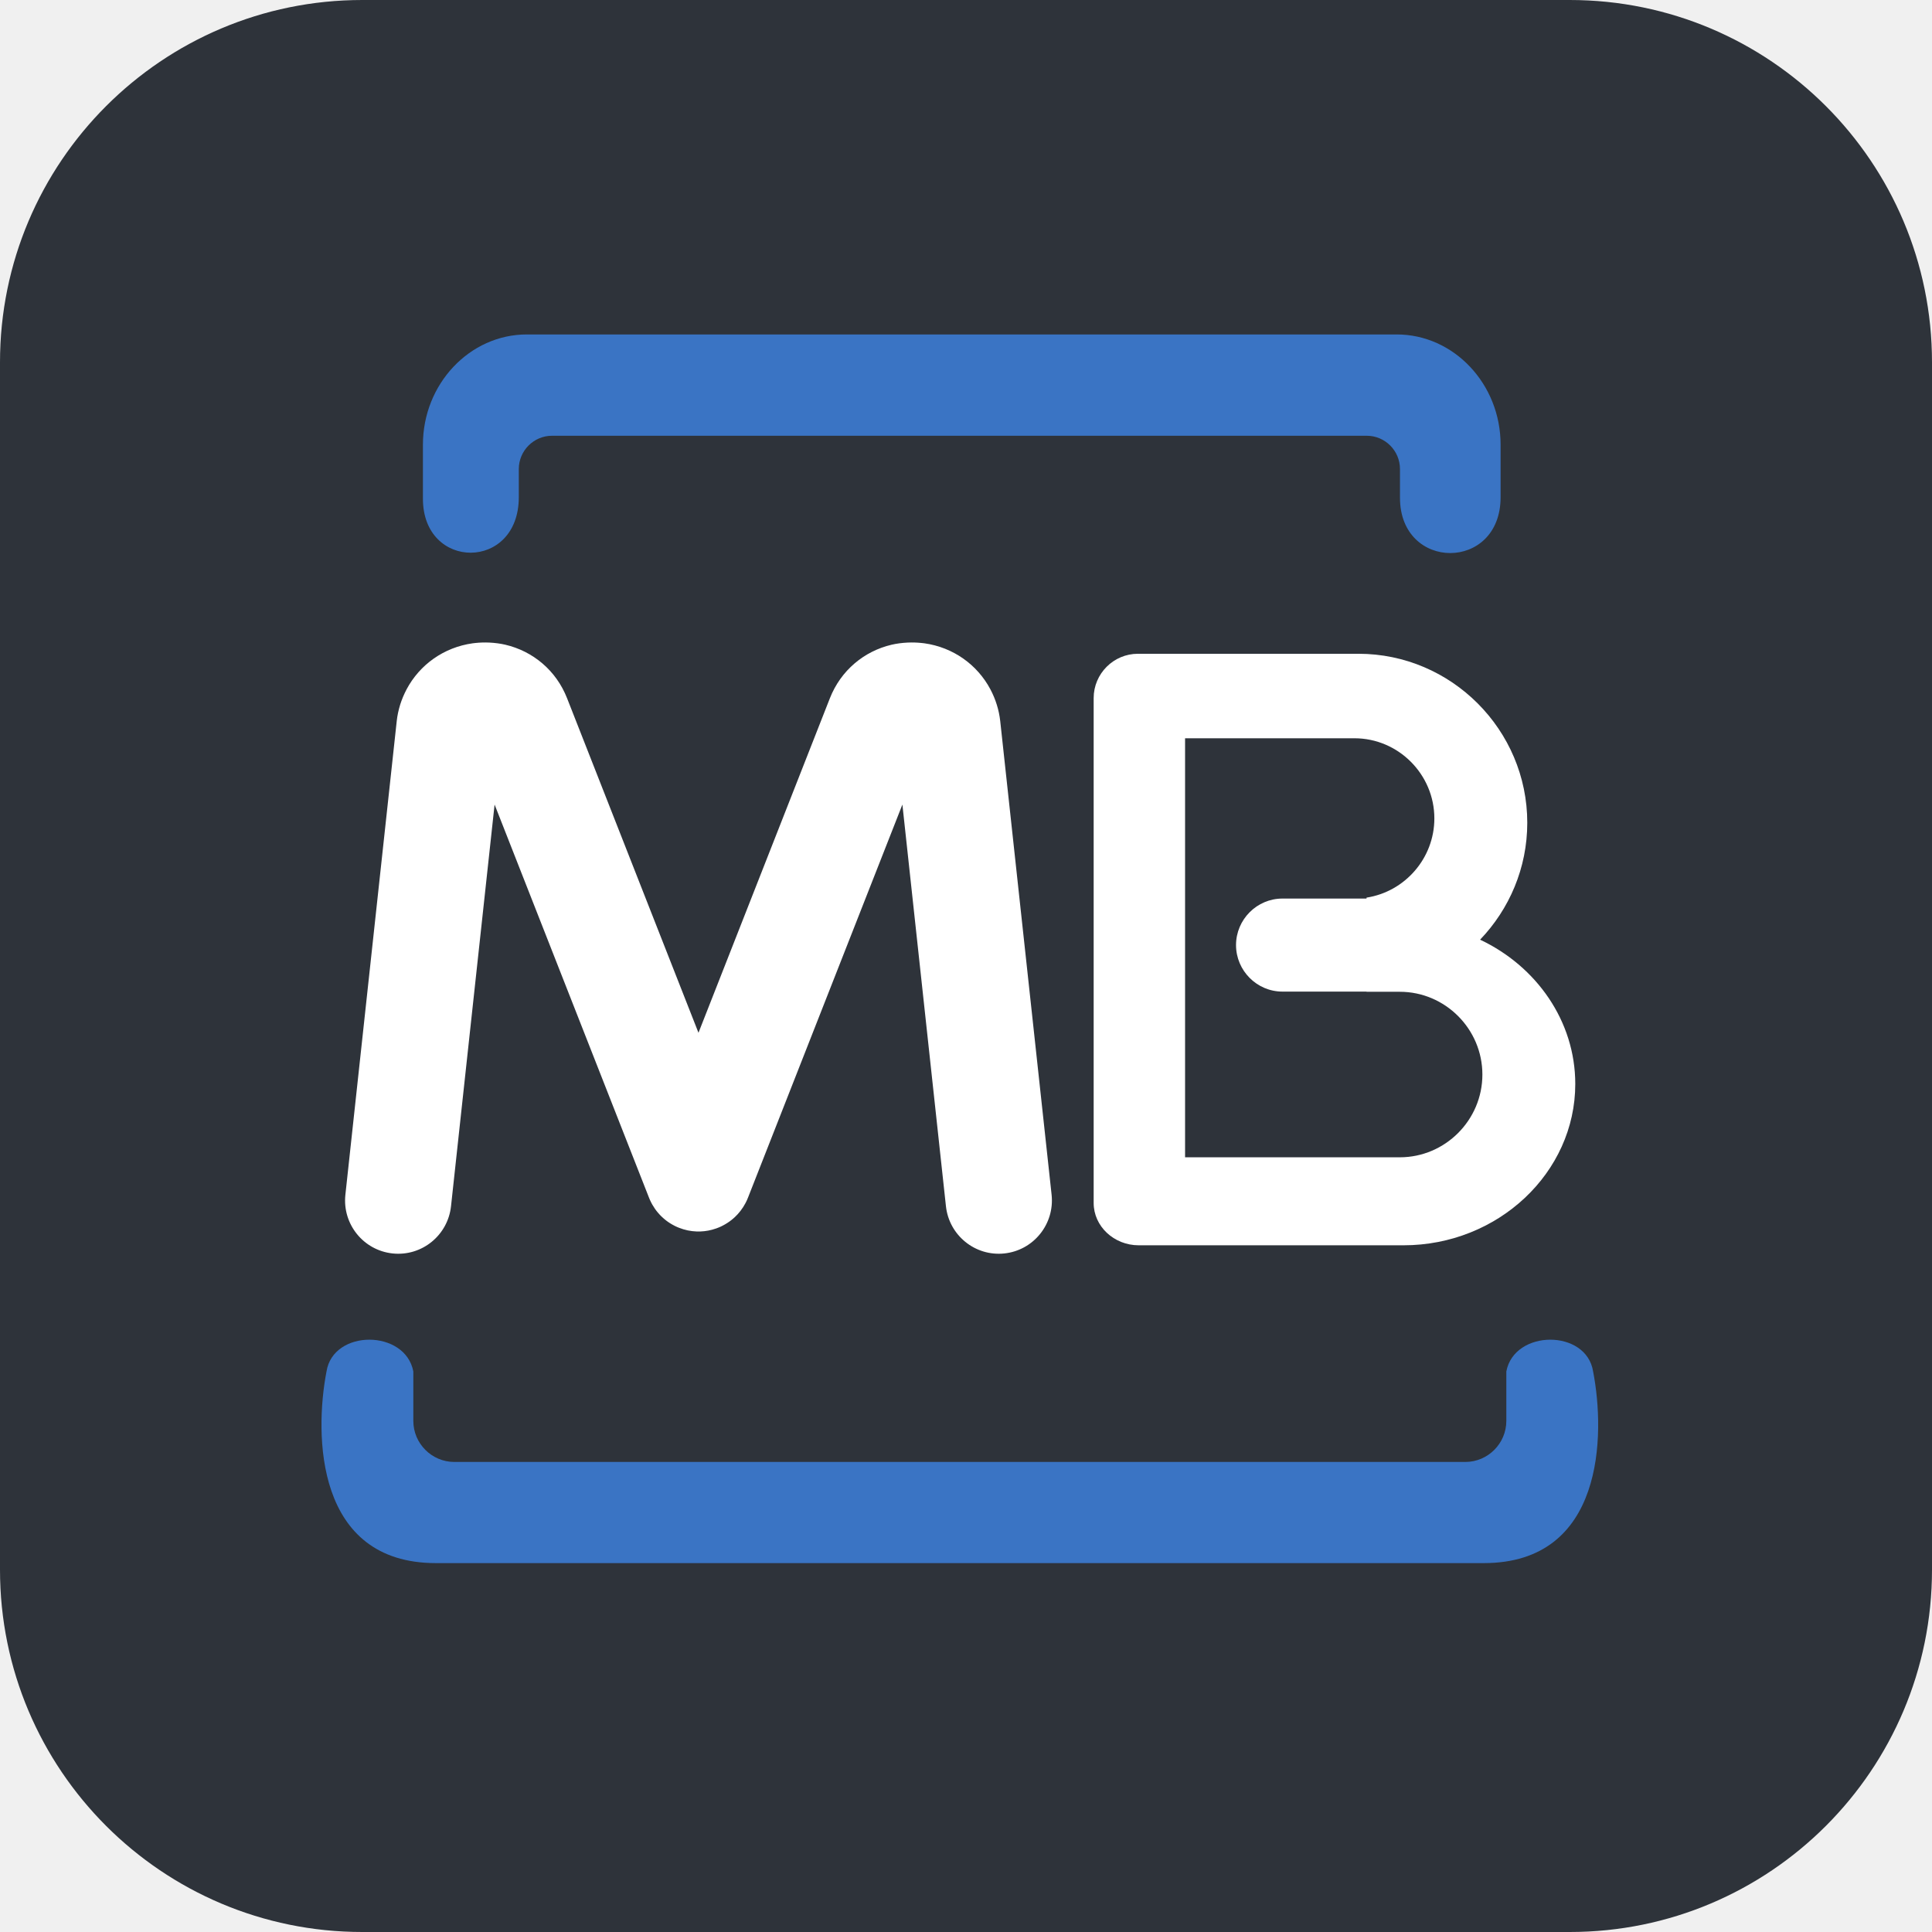
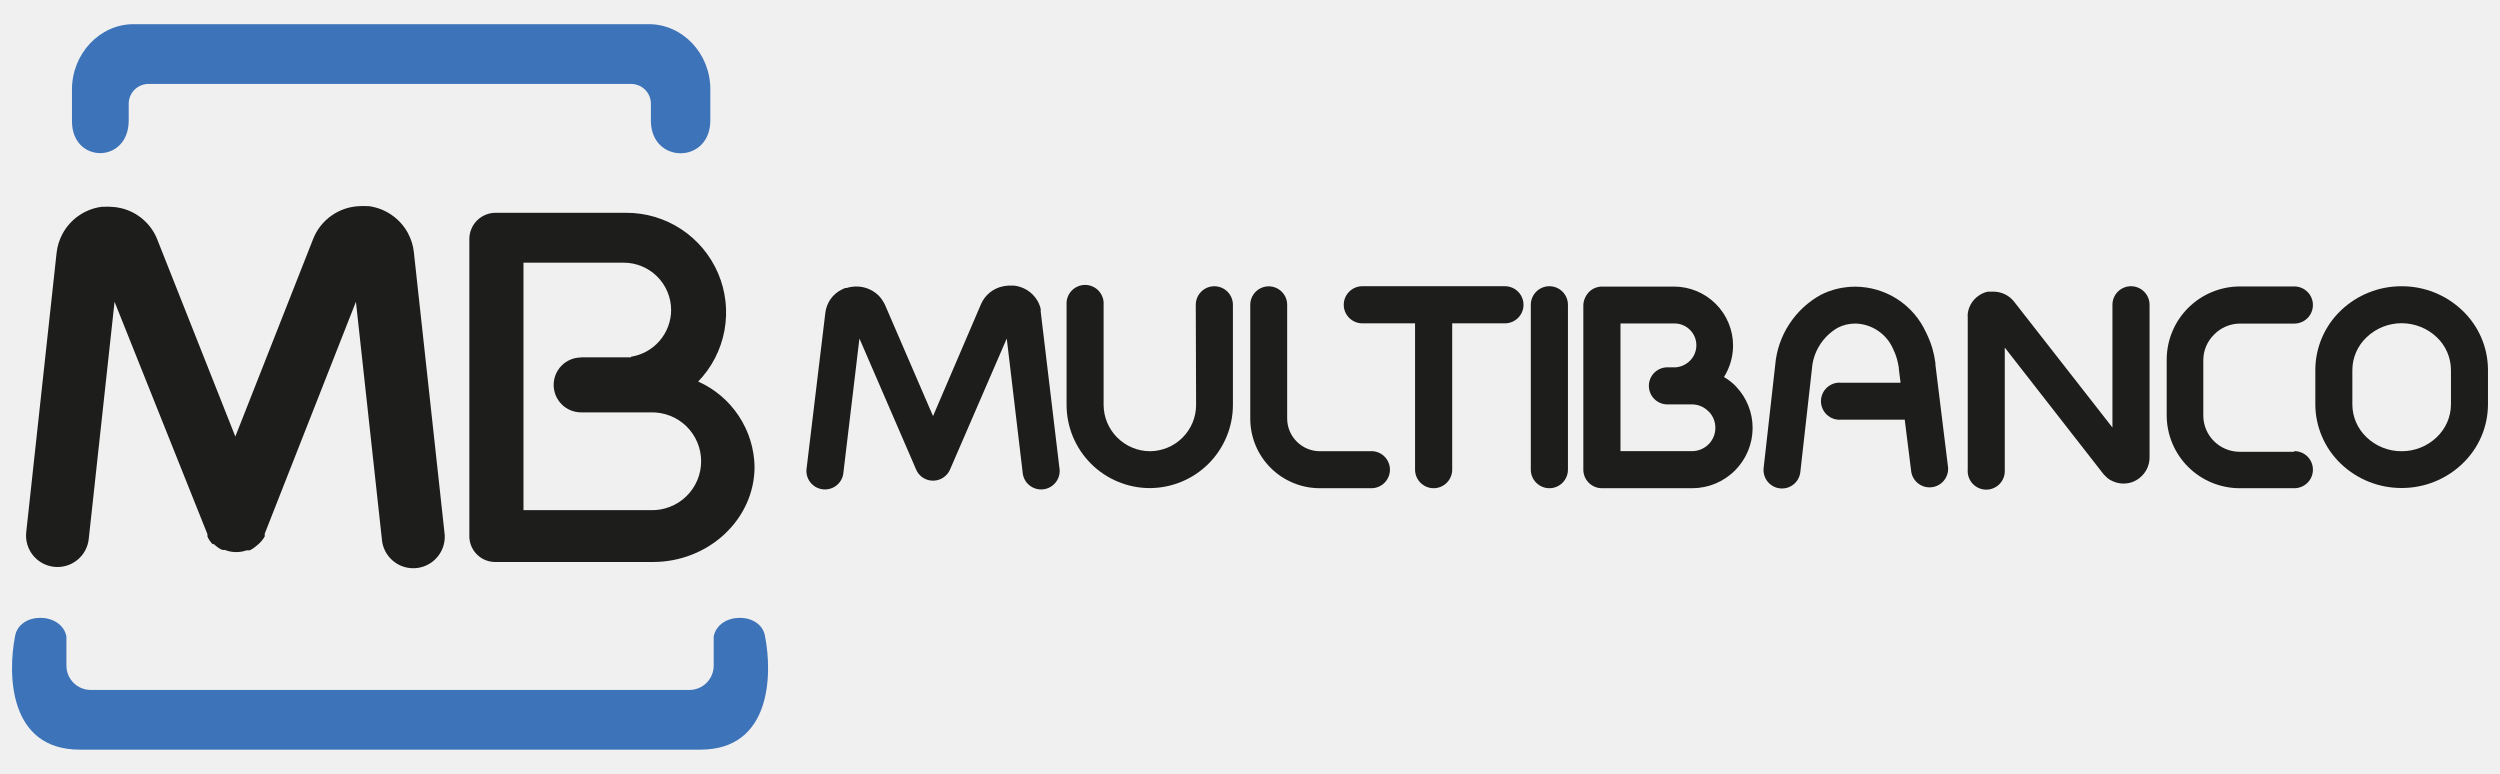
- <svg xmlns="http://www.w3.org/2000/svg" width="64" height="64" viewBox="0 0 64 64" fill="none">
-   <g clip-path="url(#clip0_2_7)">
-     <path d="M52 0H12C5.373 0 0 5.373 0 12V52C0 58.627 5.373 64 12 64H52C58.627 64 64 58.627 64 52V12C64 5.373 58.627 0 52 0Z" fill="#2E333A" />
-     <path fill-rule="evenodd" clip-rule="evenodd" d="M49.152 51.78C53.141 51.78 53.181 47.53 52.774 45.432C52.552 44.022 50.162 44.034 49.899 45.432V47.069C49.899 47.817 49.288 48.429 48.541 48.429H15.049C14.303 48.429 13.692 47.817 13.692 47.069V45.432C13.429 44.034 11.038 44.022 10.816 45.432C10.411 47.53 10.45 51.78 14.439 51.78H49.152ZM46.268 11.079C48.161 11.079 49.709 12.721 49.709 14.729V16.473C49.709 18.939 46.376 18.929 46.376 16.489V15.537C46.376 14.931 45.882 14.435 45.277 14.435H18.285C17.681 14.435 17.186 14.931 17.186 15.537V16.47C17.186 18.922 14.01 18.905 14.01 16.523V14.729C14.01 12.721 15.558 11.079 17.451 11.079H46.268Z" fill="#3A74C4" />
-     <path d="M33.271 41.522C34.238 41.419 34.938 40.55 34.836 39.581L33.135 23.898L33.135 23.894L33.134 23.887C33.113 23.704 33.076 23.522 33.02 23.344C32.967 23.171 32.895 23 32.807 22.833C32.372 22.016 31.573 21.443 30.62 21.31C30.588 21.306 30.553 21.302 30.521 21.299C30.372 21.284 30.223 21.279 30.076 21.286L30.069 21.286C29.879 21.295 29.701 21.319 29.537 21.357C28.628 21.57 27.855 22.204 27.491 23.13L23.138 34.212L18.785 23.13C18.422 22.204 17.649 21.57 16.739 21.357C16.575 21.319 16.397 21.295 16.207 21.286H16.2C16.054 21.279 15.905 21.284 15.756 21.299C15.724 21.302 15.692 21.305 15.66 21.31C14.707 21.442 13.904 22.016 13.47 22.833C13.382 23 13.31 23.171 13.256 23.344C13.201 23.522 13.162 23.704 13.142 23.887V23.894L13.141 23.898L11.441 39.581C11.338 40.55 12.038 41.419 13.005 41.522C13.972 41.625 14.838 40.923 14.941 39.954L16.384 26.652L21.498 39.672L21.508 39.696L21.51 39.702L21.52 39.725L21.53 39.748L21.538 39.766L21.548 39.786L21.558 39.807L21.564 39.82L21.58 39.851L21.597 39.883L21.605 39.898C21.66 39.995 21.722 40.085 21.792 40.168L21.798 40.174C21.815 40.194 21.832 40.214 21.849 40.232C21.86 40.244 21.872 40.256 21.882 40.267C21.886 40.271 21.889 40.274 21.893 40.278C21.907 40.292 21.922 40.306 21.937 40.32C21.955 40.338 21.975 40.355 21.994 40.371L22.003 40.379C22.085 40.449 22.175 40.512 22.272 40.566L22.287 40.574L22.315 40.589L22.35 40.608L22.362 40.614L22.383 40.624L22.403 40.633L22.422 40.642L22.444 40.652L22.468 40.661L22.474 40.664L22.497 40.673C22.687 40.748 22.881 40.787 23.074 40.794L23.096 40.794L23.12 40.795H23.156L23.181 40.794L23.202 40.794C23.374 40.788 23.548 40.756 23.718 40.696L23.732 40.691L23.77 40.677L23.779 40.673L23.795 40.667L23.813 40.66L23.832 40.652L23.854 40.642L23.873 40.634L23.894 40.624L23.913 40.614L23.928 40.607L23.958 40.591L23.993 40.572L24.001 40.568C24.111 40.506 24.213 40.434 24.305 40.352L24.331 40.328L24.337 40.324C24.478 40.192 24.599 40.035 24.694 39.857L24.698 39.848L24.712 39.821L24.718 39.809L24.73 39.784L24.738 39.768L24.75 39.741L24.753 39.734L24.764 39.707L24.778 39.673L24.784 39.659L29.893 26.652L31.335 39.954C31.438 40.923 32.305 41.625 33.271 41.522Z" fill="white" />
-     <path fill-rule="evenodd" clip-rule="evenodd" d="M52.183 35.908C52.183 33.823 50.895 32.008 49.03 31.128C49.996 30.12 50.593 28.755 50.593 27.255C50.593 24.176 48.077 21.657 45.001 21.657H37.695C36.888 21.657 36.229 22.317 36.229 23.124V39.851C36.229 40.622 36.901 41.252 37.721 41.252H46.493C49.623 41.252 52.183 38.847 52.183 35.908ZM45.268 29.766H42.482C41.637 29.766 40.945 30.459 40.945 31.307C40.945 32.154 41.637 32.848 42.482 32.848H45.268V32.854H46.371C47.875 32.854 49.106 34.088 49.106 35.596C49.106 37.103 47.875 38.337 46.371 38.337H39.257V24.456H44.867C46.323 24.456 47.515 25.651 47.515 27.111C47.515 28.434 46.536 29.54 45.268 29.735V29.766Z" fill="white" />
+ <svg xmlns="http://www.w3.org/2000/svg" width="84" height="26" viewBox="0 0 84 26" fill="none">
+   <g clip-path="url(#clip0_4_2)">
+     <path fill-rule="evenodd" clip-rule="evenodd" d="M13.038 25.188H23.532C25.927 25.188 25.952 22.643 25.707 21.388C25.574 20.543 24.138 20.556 23.98 21.388V22.367C23.98 22.583 23.893 22.79 23.741 22.943C23.588 23.096 23.381 23.182 23.164 23.182H3.047C2.831 23.182 2.624 23.096 2.471 22.943C2.318 22.79 2.232 22.583 2.232 22.367V21.388C2.074 20.556 0.638 20.543 0.504 21.388C0.26 22.643 0.285 25.188 2.68 25.188H13.038ZM5.62 0.812H21.8C22.936 0.812 23.867 1.797 23.867 2.999V4.044C23.867 5.52 21.87 5.514 21.87 4.054V3.485C21.87 3.308 21.8 3.139 21.675 3.014C21.55 2.89 21.381 2.82 21.204 2.82H4.991C4.815 2.82 4.645 2.89 4.52 3.014C4.396 3.139 4.325 3.308 4.325 3.485V4.044C4.325 5.512 2.418 5.502 2.418 4.075V3.001C2.423 1.799 3.352 0.812 4.489 0.812H5.62Z" fill="#3D73B9" />
+     <path fill-rule="evenodd" clip-rule="evenodd" d="M23.459 12.82C24.015 13.068 24.488 13.469 24.823 13.977C25.159 14.484 25.343 15.076 25.353 15.684C25.353 17.443 23.815 18.883 21.936 18.883H16.666C16.437 18.89 16.215 18.807 16.047 18.651C15.88 18.496 15.78 18.28 15.77 18.052V8.028C15.771 7.795 15.864 7.572 16.029 7.407C16.194 7.243 16.418 7.15 16.651 7.15H21.039C21.697 7.148 22.341 7.34 22.891 7.702C23.44 8.064 23.87 8.58 24.129 9.184C24.387 9.789 24.461 10.457 24.342 11.103C24.223 11.75 23.916 12.347 23.459 12.82ZM19.526 12.006H21.199V11.987C21.574 11.928 21.917 11.738 22.164 11.45C22.412 11.162 22.549 10.795 22.55 10.416C22.549 9.995 22.381 9.591 22.083 9.293C21.785 8.995 21.381 8.827 20.959 8.826H17.589V17.141H21.861C22.082 17.148 22.301 17.11 22.506 17.031C22.712 16.952 22.899 16.832 23.058 16.678C23.216 16.525 23.342 16.342 23.428 16.139C23.514 15.937 23.558 15.719 23.558 15.498C23.558 15.278 23.514 15.06 23.428 14.858C23.342 14.655 23.216 14.472 23.058 14.318C22.899 14.165 22.712 14.045 22.506 13.966C22.301 13.887 22.082 13.849 21.861 13.856H21.196H19.526C19.405 13.856 19.285 13.832 19.173 13.786C19.061 13.74 18.959 13.672 18.873 13.586C18.788 13.5 18.72 13.399 18.673 13.287C18.627 13.175 18.603 13.055 18.603 12.934C18.603 12.812 18.627 12.692 18.673 12.58C18.72 12.468 18.788 12.367 18.873 12.281C18.959 12.195 19.061 12.127 19.173 12.081C19.285 12.034 19.405 12.011 19.526 12.011" fill="#1D1D1B" />
+     <path d="M14.933 17.884C14.954 18.025 14.945 18.168 14.909 18.306C14.873 18.443 14.809 18.572 14.721 18.684C14.634 18.797 14.525 18.89 14.4 18.959C14.276 19.029 14.139 19.072 13.997 19.087C13.856 19.102 13.713 19.088 13.576 19.047C13.44 19.005 13.314 18.937 13.205 18.845C13.096 18.754 13.006 18.641 12.942 18.514C12.877 18.387 12.839 18.249 12.83 18.107L11.959 10.14L8.895 17.931V17.951V17.967V17.984V17.994V18.009V18.025C8.828 18.143 8.738 18.246 8.631 18.328L8.614 18.341C8.558 18.392 8.497 18.435 8.431 18.471L8.411 18.481L8.393 18.491H8.381H8.368H8.356H8.343H8.333H8.321H8.311H8.301H8.288C8.188 18.526 8.084 18.546 7.978 18.549H7.902C7.783 18.546 7.666 18.522 7.556 18.478H7.541H7.526H7.512H7.502H7.489H7.478H7.469L7.451 18.468L7.434 18.458H7.424C7.365 18.426 7.309 18.389 7.258 18.346L7.223 18.315L7.196 18.29L7.133 18.273L7.101 18.238C7.059 18.187 7.021 18.131 6.99 18.072V18.062L6.98 18.045L6.97 18.027V18.015V18.002V17.992V17.977V17.964V17.949L3.849 10.14L2.982 18.107C2.953 18.385 2.814 18.641 2.596 18.817C2.378 18.993 2.099 19.075 1.82 19.046C1.541 19.016 1.286 18.877 1.109 18.659C0.933 18.441 0.851 18.163 0.881 17.884L1.902 8.492C1.927 8.271 1.994 8.056 2.099 7.86C2.23 7.615 2.417 7.404 2.646 7.246C2.875 7.087 3.138 6.986 3.413 6.949H3.47C3.559 6.942 3.649 6.942 3.738 6.949C3.846 6.953 3.953 6.967 4.058 6.992C4.334 7.055 4.59 7.185 4.804 7.37C5.019 7.555 5.185 7.789 5.287 8.053L7.907 14.668L10.521 8.031C10.644 7.717 10.856 7.445 11.132 7.249C11.407 7.053 11.733 6.941 12.071 6.927C12.16 6.92 12.249 6.92 12.339 6.927H12.395C12.671 6.964 12.934 7.066 13.162 7.225C13.391 7.383 13.579 7.593 13.71 7.838C13.761 7.937 13.804 8.039 13.838 8.144C13.872 8.253 13.895 8.364 13.906 8.477L14.933 17.884Z" fill="#1D1D1B" />
+     <path d="M40.178 10.241C40.178 10.075 40.244 9.917 40.361 9.8C40.478 9.683 40.636 9.618 40.802 9.618C40.967 9.618 41.126 9.683 41.243 9.8C41.36 9.917 41.426 10.075 41.426 10.241V13.607C41.425 14.347 41.13 15.056 40.607 15.58C40.084 16.103 39.374 16.398 38.633 16.4C37.893 16.399 37.183 16.105 36.659 15.582C36.135 15.059 35.839 14.35 35.837 13.61V10.245C35.831 10.159 35.842 10.073 35.87 9.992C35.898 9.911 35.943 9.836 36.002 9.773C36.06 9.71 36.131 9.66 36.21 9.626C36.288 9.591 36.373 9.573 36.459 9.573C36.545 9.573 36.63 9.591 36.709 9.626C36.788 9.66 36.859 9.71 36.917 9.773C36.975 9.836 37.02 9.911 37.048 9.992C37.077 10.073 37.088 10.159 37.081 10.245V13.61C37.085 14.021 37.25 14.414 37.541 14.704C37.833 14.994 38.226 15.158 38.637 15.161C39.049 15.159 39.443 14.995 39.734 14.703C40.025 14.412 40.188 14.018 40.189 13.607L40.178 10.241Z" fill="#1D1D1B" />
+     <path d="M46.078 15.158C46.244 15.158 46.402 15.223 46.519 15.34C46.636 15.457 46.702 15.616 46.702 15.781C46.702 15.946 46.636 16.105 46.519 16.222C46.402 16.339 46.244 16.404 46.078 16.404H44.346C43.727 16.404 43.132 16.158 42.694 15.72C42.255 15.282 42.009 14.688 42.009 14.069V10.241C42.009 10.077 42.075 9.919 42.191 9.803C42.307 9.687 42.465 9.621 42.629 9.621C42.794 9.621 42.952 9.687 43.068 9.803C43.184 9.919 43.249 10.077 43.249 10.241V14.061C43.249 14.353 43.365 14.633 43.572 14.839C43.778 15.045 44.058 15.161 44.35 15.161H46.078V15.158Z" fill="#1D1D1B" />
+     <path d="M35.595 15.711C35.611 15.795 35.608 15.881 35.589 15.964C35.57 16.046 35.534 16.124 35.483 16.193C35.432 16.261 35.368 16.319 35.295 16.361C35.221 16.404 35.14 16.431 35.055 16.441C34.971 16.451 34.885 16.444 34.803 16.419C34.722 16.395 34.646 16.355 34.581 16.3C34.515 16.245 34.462 16.178 34.424 16.102C34.386 16.026 34.364 15.943 34.359 15.858L33.827 11.374L31.922 15.774C31.857 15.925 31.734 16.044 31.581 16.106C31.427 16.167 31.256 16.165 31.104 16.1C30.958 16.037 30.843 15.92 30.781 15.774L28.877 11.374L28.341 15.858C28.336 15.943 28.314 16.026 28.276 16.102C28.238 16.178 28.185 16.245 28.119 16.3C28.054 16.355 27.978 16.395 27.897 16.419C27.815 16.444 27.73 16.451 27.645 16.441C27.56 16.431 27.479 16.404 27.405 16.361C27.332 16.319 27.267 16.261 27.217 16.193C27.166 16.124 27.13 16.046 27.111 15.964C27.092 15.881 27.09 15.795 27.105 15.711L27.732 10.505C27.752 10.341 27.813 10.184 27.908 10.049C28.003 9.914 28.131 9.805 28.279 9.731C28.318 9.71 28.358 9.692 28.4 9.676H28.448C28.507 9.656 28.569 9.642 28.631 9.636C28.787 9.614 28.947 9.628 29.097 9.675C29.247 9.723 29.385 9.803 29.501 9.911C29.547 9.954 29.589 10.002 29.625 10.054C29.652 10.091 29.677 10.131 29.699 10.171C29.713 10.194 29.725 10.217 29.735 10.241L31.35 13.981L32.965 10.212C33.031 10.062 33.132 9.93 33.26 9.827C33.387 9.725 33.538 9.654 33.698 9.621C33.759 9.609 33.82 9.6 33.882 9.596H34.072C34.231 9.614 34.384 9.667 34.519 9.753C34.654 9.839 34.767 9.954 34.85 10.091C34.885 10.147 34.913 10.207 34.935 10.27C34.95 10.309 34.961 10.35 34.968 10.391C34.97 10.418 34.97 10.445 34.968 10.472L35.595 15.711Z" fill="#1D1D1B" />
+     <path d="M48.794 15.781C48.794 15.946 48.728 16.104 48.611 16.221C48.494 16.338 48.335 16.404 48.17 16.404C48.004 16.404 47.846 16.338 47.729 16.221C47.612 16.104 47.546 15.946 47.546 15.781V10.864H45.774C45.608 10.864 45.45 10.798 45.333 10.681C45.216 10.565 45.15 10.406 45.15 10.241C45.15 10.075 45.216 9.917 45.333 9.8C45.45 9.683 45.608 9.617 45.774 9.617H50.566C50.731 9.617 50.89 9.683 51.007 9.8C51.124 9.917 51.19 10.075 51.19 10.241C51.19 10.406 51.124 10.565 51.007 10.681C50.89 10.798 50.731 10.864 50.566 10.864H48.794V15.781Z" fill="#1D1D1B" />
+     <path d="M52.683 15.781C52.683 15.946 52.617 16.104 52.5 16.221C52.383 16.338 52.225 16.404 52.059 16.404C51.894 16.404 51.735 16.338 51.618 16.221C51.501 16.104 51.435 15.946 51.435 15.781V10.241C51.435 10.075 51.501 9.917 51.618 9.8C51.735 9.683 51.894 9.617 52.059 9.617C52.225 9.617 52.383 9.683 52.5 9.8C52.617 9.917 52.683 10.075 52.683 10.241V15.781Z" fill="#1D1D1B" />
+     <path d="M65.456 15.711C65.466 15.87 65.415 16.027 65.313 16.15C65.212 16.272 65.067 16.352 64.908 16.371C64.75 16.39 64.59 16.348 64.462 16.253C64.334 16.158 64.247 16.018 64.219 15.861L63.999 14.101H61.856C61.77 14.108 61.684 14.097 61.603 14.069C61.522 14.04 61.447 13.996 61.384 13.937C61.321 13.879 61.271 13.808 61.237 13.729C61.202 13.651 61.184 13.566 61.184 13.48C61.184 13.394 61.202 13.309 61.237 13.23C61.271 13.152 61.321 13.081 61.384 13.023C61.447 12.964 61.522 12.92 61.603 12.891C61.684 12.863 61.77 12.852 61.856 12.859H63.859L63.801 12.4C63.801 12.4 63.801 12.371 63.801 12.356C63.784 12.248 63.761 12.142 63.731 12.037C63.697 11.925 63.654 11.816 63.602 11.711C63.493 11.466 63.317 11.257 63.093 11.108C62.87 10.96 62.609 10.877 62.34 10.871C62.234 10.872 62.128 10.884 62.025 10.908C61.928 10.932 61.834 10.968 61.746 11.014C61.499 11.157 61.291 11.358 61.14 11.6C60.989 11.841 60.9 12.116 60.88 12.4L60.491 15.861C60.482 15.942 60.457 16.02 60.418 16.092C60.379 16.163 60.326 16.226 60.262 16.277C60.199 16.328 60.126 16.366 60.048 16.389C59.969 16.411 59.888 16.418 59.807 16.409C59.726 16.401 59.647 16.376 59.576 16.337C59.505 16.297 59.442 16.244 59.391 16.181C59.34 16.117 59.302 16.045 59.279 15.966C59.256 15.888 59.249 15.806 59.258 15.726L59.647 12.265C59.688 11.775 59.85 11.303 60.119 10.891C60.387 10.479 60.753 10.14 61.184 9.903C61.36 9.816 61.544 9.748 61.735 9.702C61.933 9.656 62.137 9.632 62.34 9.632C62.84 9.635 63.329 9.78 63.749 10.051C64.169 10.322 64.502 10.707 64.711 11.161C64.796 11.331 64.867 11.508 64.923 11.689C64.971 11.856 65.007 12.026 65.03 12.199C65.033 12.217 65.033 12.235 65.03 12.254L65.456 15.711Z" fill="#1D1D1B" />
+     <path d="M67.36 15.781C67.366 15.866 67.355 15.952 67.327 16.033C67.299 16.114 67.254 16.189 67.196 16.252C67.137 16.315 67.066 16.365 66.988 16.399C66.909 16.434 66.824 16.452 66.738 16.452C66.652 16.452 66.567 16.434 66.488 16.399C66.409 16.365 66.339 16.315 66.28 16.252C66.222 16.189 66.177 16.114 66.149 16.033C66.121 15.952 66.109 15.866 66.116 15.781V10.648C66.112 10.612 66.112 10.577 66.116 10.541C66.124 10.473 66.14 10.405 66.164 10.34L66.215 10.23C66.322 10.039 66.496 9.894 66.703 9.823L66.787 9.801H66.853H67H67.019C67.146 9.806 67.271 9.839 67.384 9.897C67.498 9.956 67.597 10.038 67.675 10.138L70.978 14.365V10.241C70.978 10.075 71.043 9.917 71.16 9.8C71.277 9.683 71.436 9.617 71.601 9.617C71.767 9.617 71.925 9.683 72.043 9.8C72.16 9.917 72.225 10.075 72.225 10.241V15.374C72.225 15.504 72.195 15.632 72.139 15.75C72.082 15.867 72 15.97 71.899 16.052C71.859 16.085 71.816 16.115 71.77 16.14C71.746 16.154 71.72 16.167 71.693 16.177L71.642 16.199C71.423 16.275 71.183 16.262 70.974 16.162L70.893 16.122C70.85 16.094 70.809 16.062 70.772 16.026C70.743 16.001 70.716 15.974 70.692 15.946L70.669 15.92L67.36 11.678V15.781Z" fill="#1D1D1B" />
+     <path d="M77.091 15.158C77.256 15.158 77.415 15.223 77.532 15.34C77.649 15.457 77.714 15.616 77.714 15.781C77.714 15.946 77.649 16.105 77.532 16.221C77.415 16.338 77.256 16.404 77.091 16.404H75.256C74.605 16.404 73.981 16.146 73.52 15.686C73.06 15.226 72.801 14.602 72.801 13.951V12.078C72.803 11.428 73.062 10.805 73.522 10.346C73.982 9.886 74.606 9.627 75.256 9.625H77.091C77.256 9.625 77.415 9.691 77.532 9.808C77.649 9.924 77.714 10.083 77.714 10.248C77.714 10.414 77.649 10.572 77.532 10.689C77.415 10.806 77.256 10.872 77.091 10.872H75.256C74.933 10.875 74.624 11.007 74.397 11.238C74.282 11.349 74.191 11.482 74.128 11.629C74.065 11.775 74.032 11.933 74.031 12.092V13.966C74.032 14.287 74.161 14.595 74.388 14.822C74.616 15.049 74.924 15.178 75.245 15.18H77.079L77.091 15.158Z" fill="#1D1D1B" />
+     <path d="M80.698 10.86C80.259 10.859 79.837 11.027 79.52 11.33C79.369 11.471 79.249 11.641 79.166 11.83C79.084 12.02 79.04 12.223 79.039 12.43V13.592C79.04 13.798 79.082 14.002 79.165 14.191C79.247 14.38 79.366 14.55 79.516 14.692C79.833 14.995 80.255 15.163 80.694 15.161C81.132 15.163 81.555 14.995 81.872 14.692C82.022 14.55 82.142 14.38 82.225 14.191C82.307 14.002 82.351 13.798 82.352 13.592V12.43C82.351 12.224 82.308 12.02 82.226 11.831C82.144 11.642 82.025 11.472 81.875 11.33C81.556 11.028 81.133 10.86 80.694 10.86M80.694 9.618C81.454 9.615 82.185 9.907 82.734 10.431C83.005 10.688 83.221 10.998 83.37 11.34C83.518 11.683 83.595 12.053 83.596 12.426V13.588C83.595 13.962 83.518 14.331 83.37 14.674C83.221 15.017 83.005 15.326 82.734 15.583C82.185 16.108 81.454 16.399 80.694 16.397C79.934 16.399 79.203 16.108 78.654 15.583C78.384 15.325 78.168 15.016 78.021 14.673C77.873 14.33 77.796 13.961 77.795 13.588V12.426C77.796 12.053 77.873 11.684 78.021 11.341C78.168 10.998 78.384 10.689 78.654 10.431C79.203 9.907 79.934 9.615 80.694 9.618Z" fill="#1D1D1B" />
+     <path d="M54.448 10.864V15.158H56.855C56.958 15.158 57.06 15.137 57.155 15.098C57.25 15.058 57.336 15 57.409 14.927C57.481 14.854 57.539 14.768 57.578 14.673C57.617 14.578 57.637 14.476 57.636 14.373C57.637 14.177 57.563 13.989 57.431 13.845L57.405 13.823C57.334 13.749 57.248 13.69 57.154 13.65C57.059 13.609 56.958 13.588 56.855 13.588H56.026C55.86 13.588 55.702 13.523 55.584 13.406C55.468 13.289 55.402 13.13 55.402 12.965C55.402 12.8 55.468 12.641 55.584 12.524C55.702 12.407 55.86 12.342 56.026 12.342H56.308C56.485 12.326 56.651 12.25 56.778 12.125C56.847 12.057 56.903 11.976 56.941 11.885C56.978 11.795 56.998 11.699 56.998 11.601C56.998 11.407 56.921 11.22 56.783 11.083C56.645 10.945 56.459 10.868 56.264 10.868H54.448V10.864ZM53.2 12.972V10.267C53.2 10.182 53.217 10.098 53.252 10.021C53.286 9.941 53.334 9.868 53.395 9.805C53.506 9.698 53.652 9.636 53.806 9.629H56.246C56.772 9.629 57.277 9.838 57.649 10.21C58.022 10.582 58.231 11.086 58.231 11.612C58.23 11.986 58.124 12.351 57.926 12.668C58.059 12.746 58.182 12.84 58.293 12.947L58.334 12.991C58.69 13.366 58.888 13.863 58.888 14.38C58.887 14.917 58.673 15.431 58.293 15.81C57.914 16.189 57.399 16.403 56.862 16.404H53.824C53.658 16.404 53.5 16.338 53.383 16.221C53.266 16.105 53.2 15.946 53.2 15.781V12.972Z" fill="#1D1D1B" />
  </g>
  <defs>
-     <clipPath id="clip0_2_7">
-       <rect width="64" height="64" fill="white" />
+     <clipPath id="clip0_4_2">
+       <rect width="84" height="26" fill="white" />
    </clipPath>
  </defs>
</svg>
